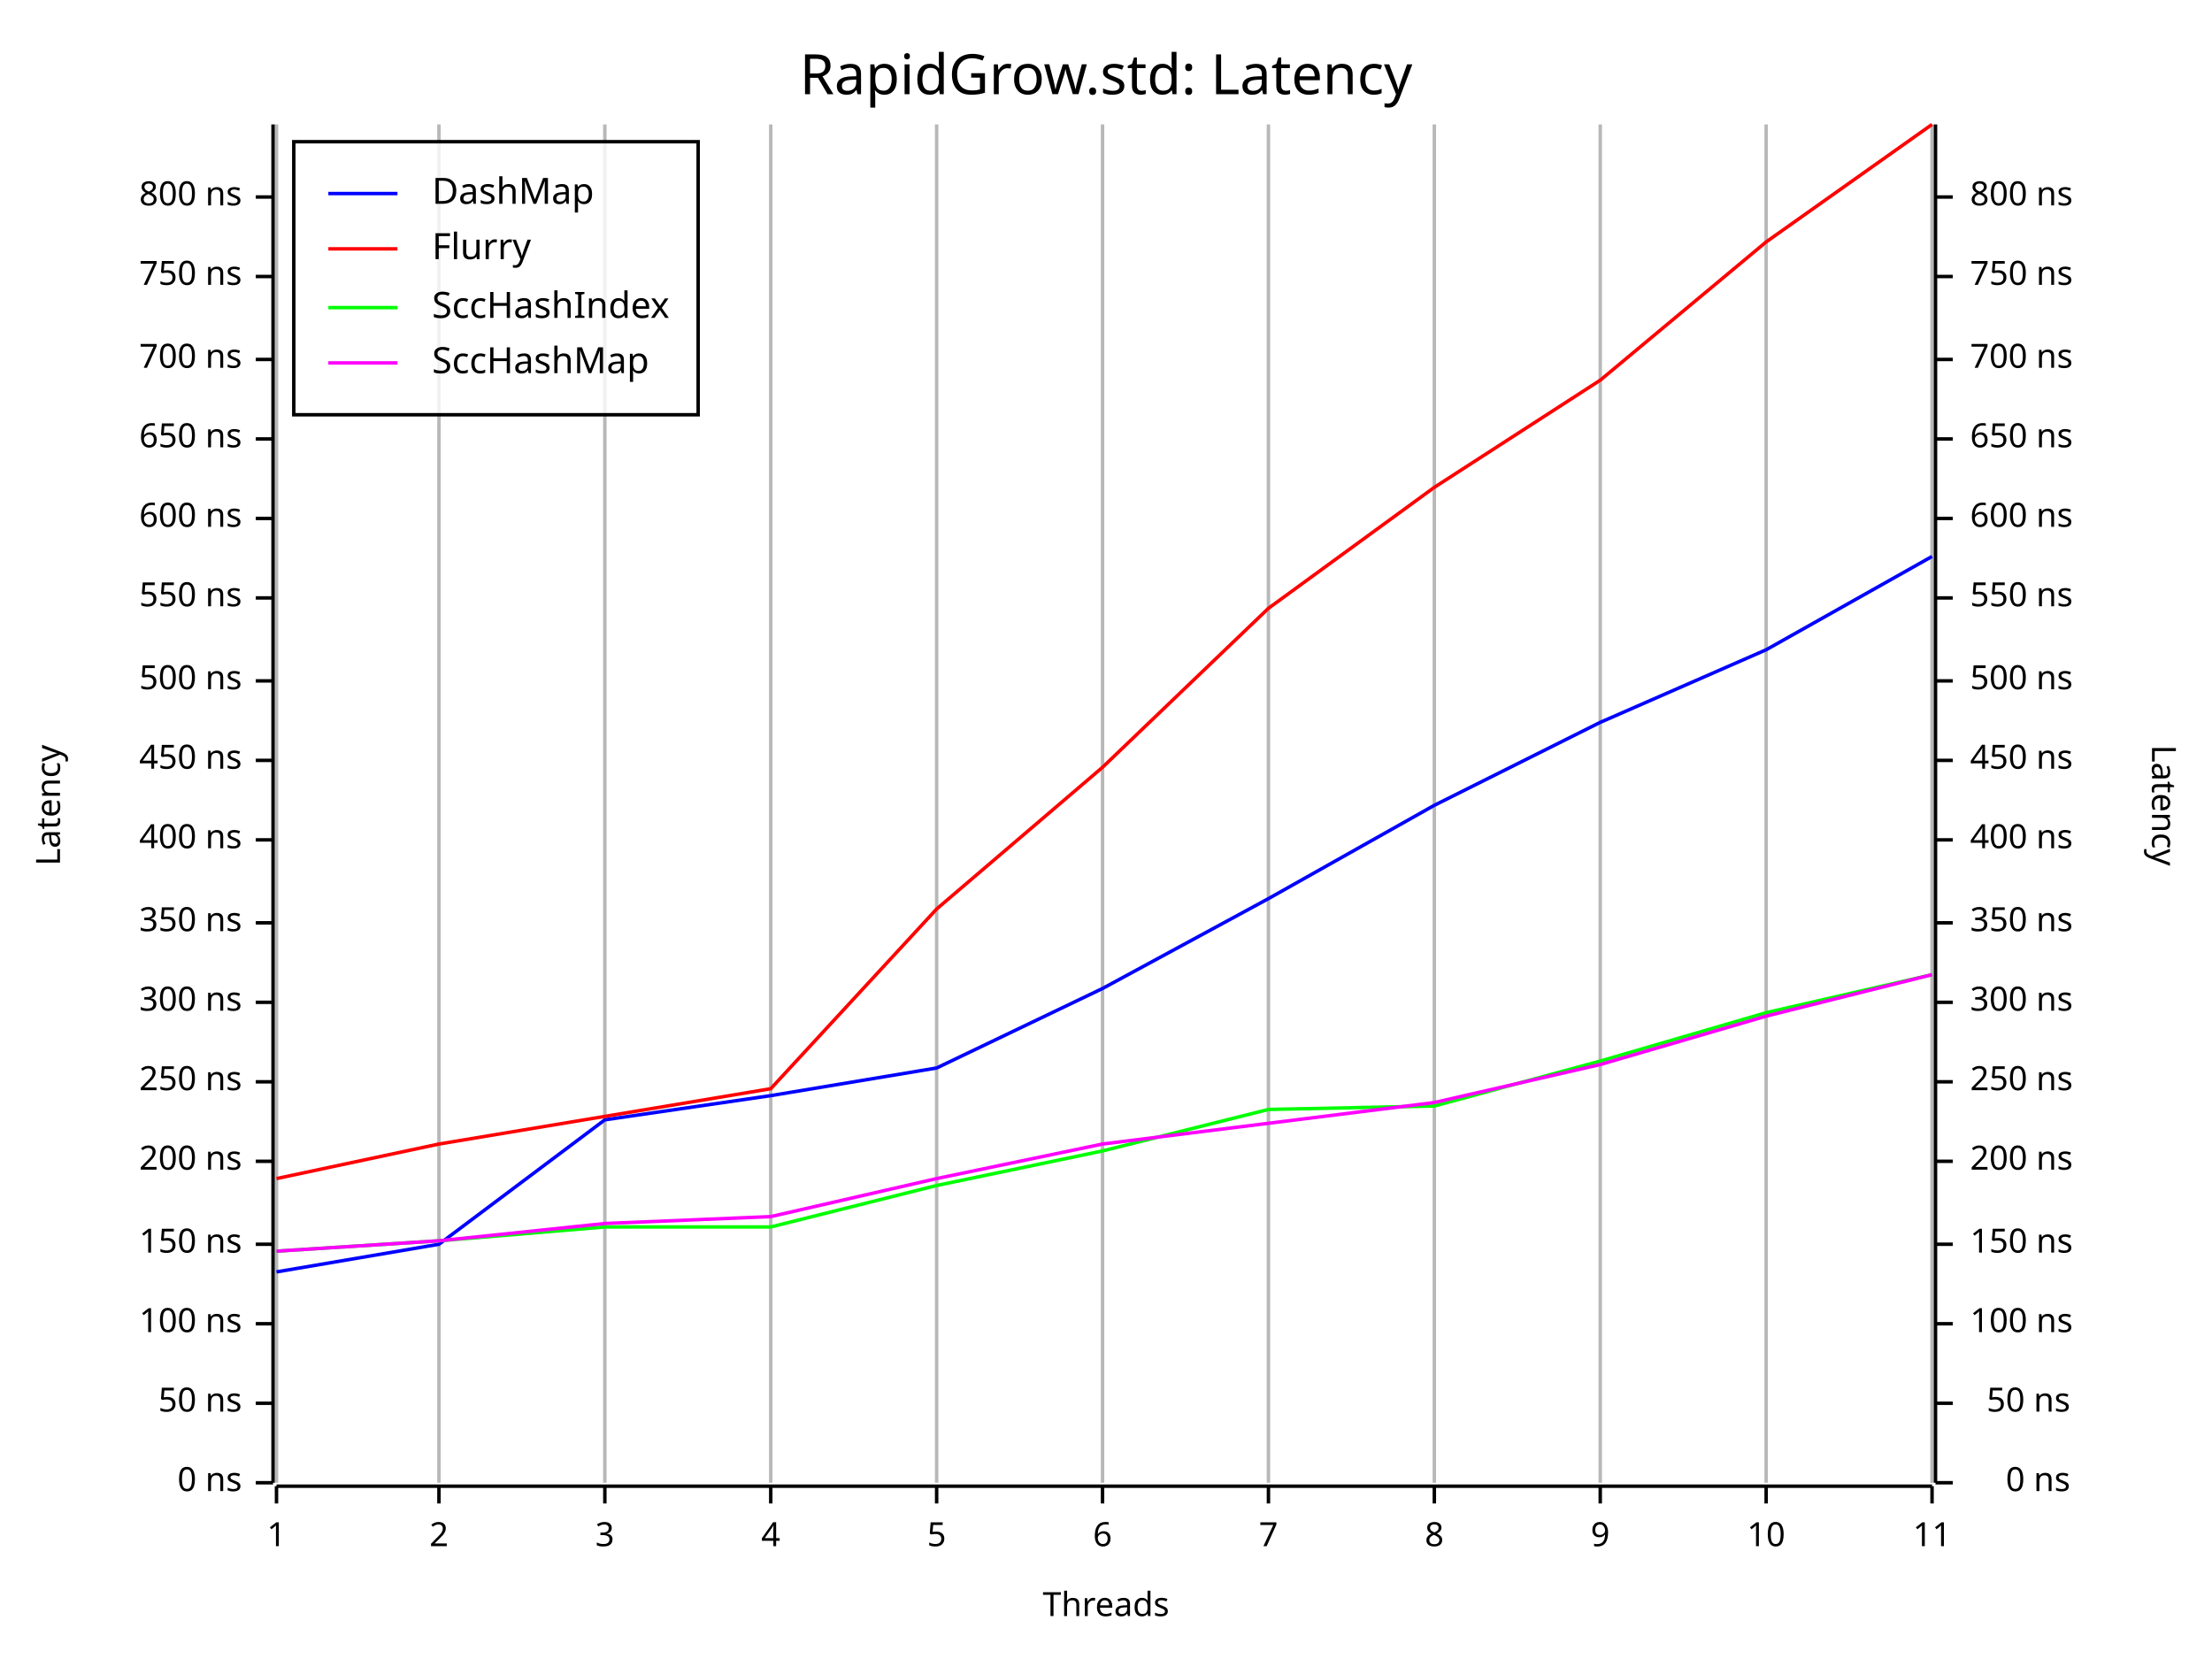
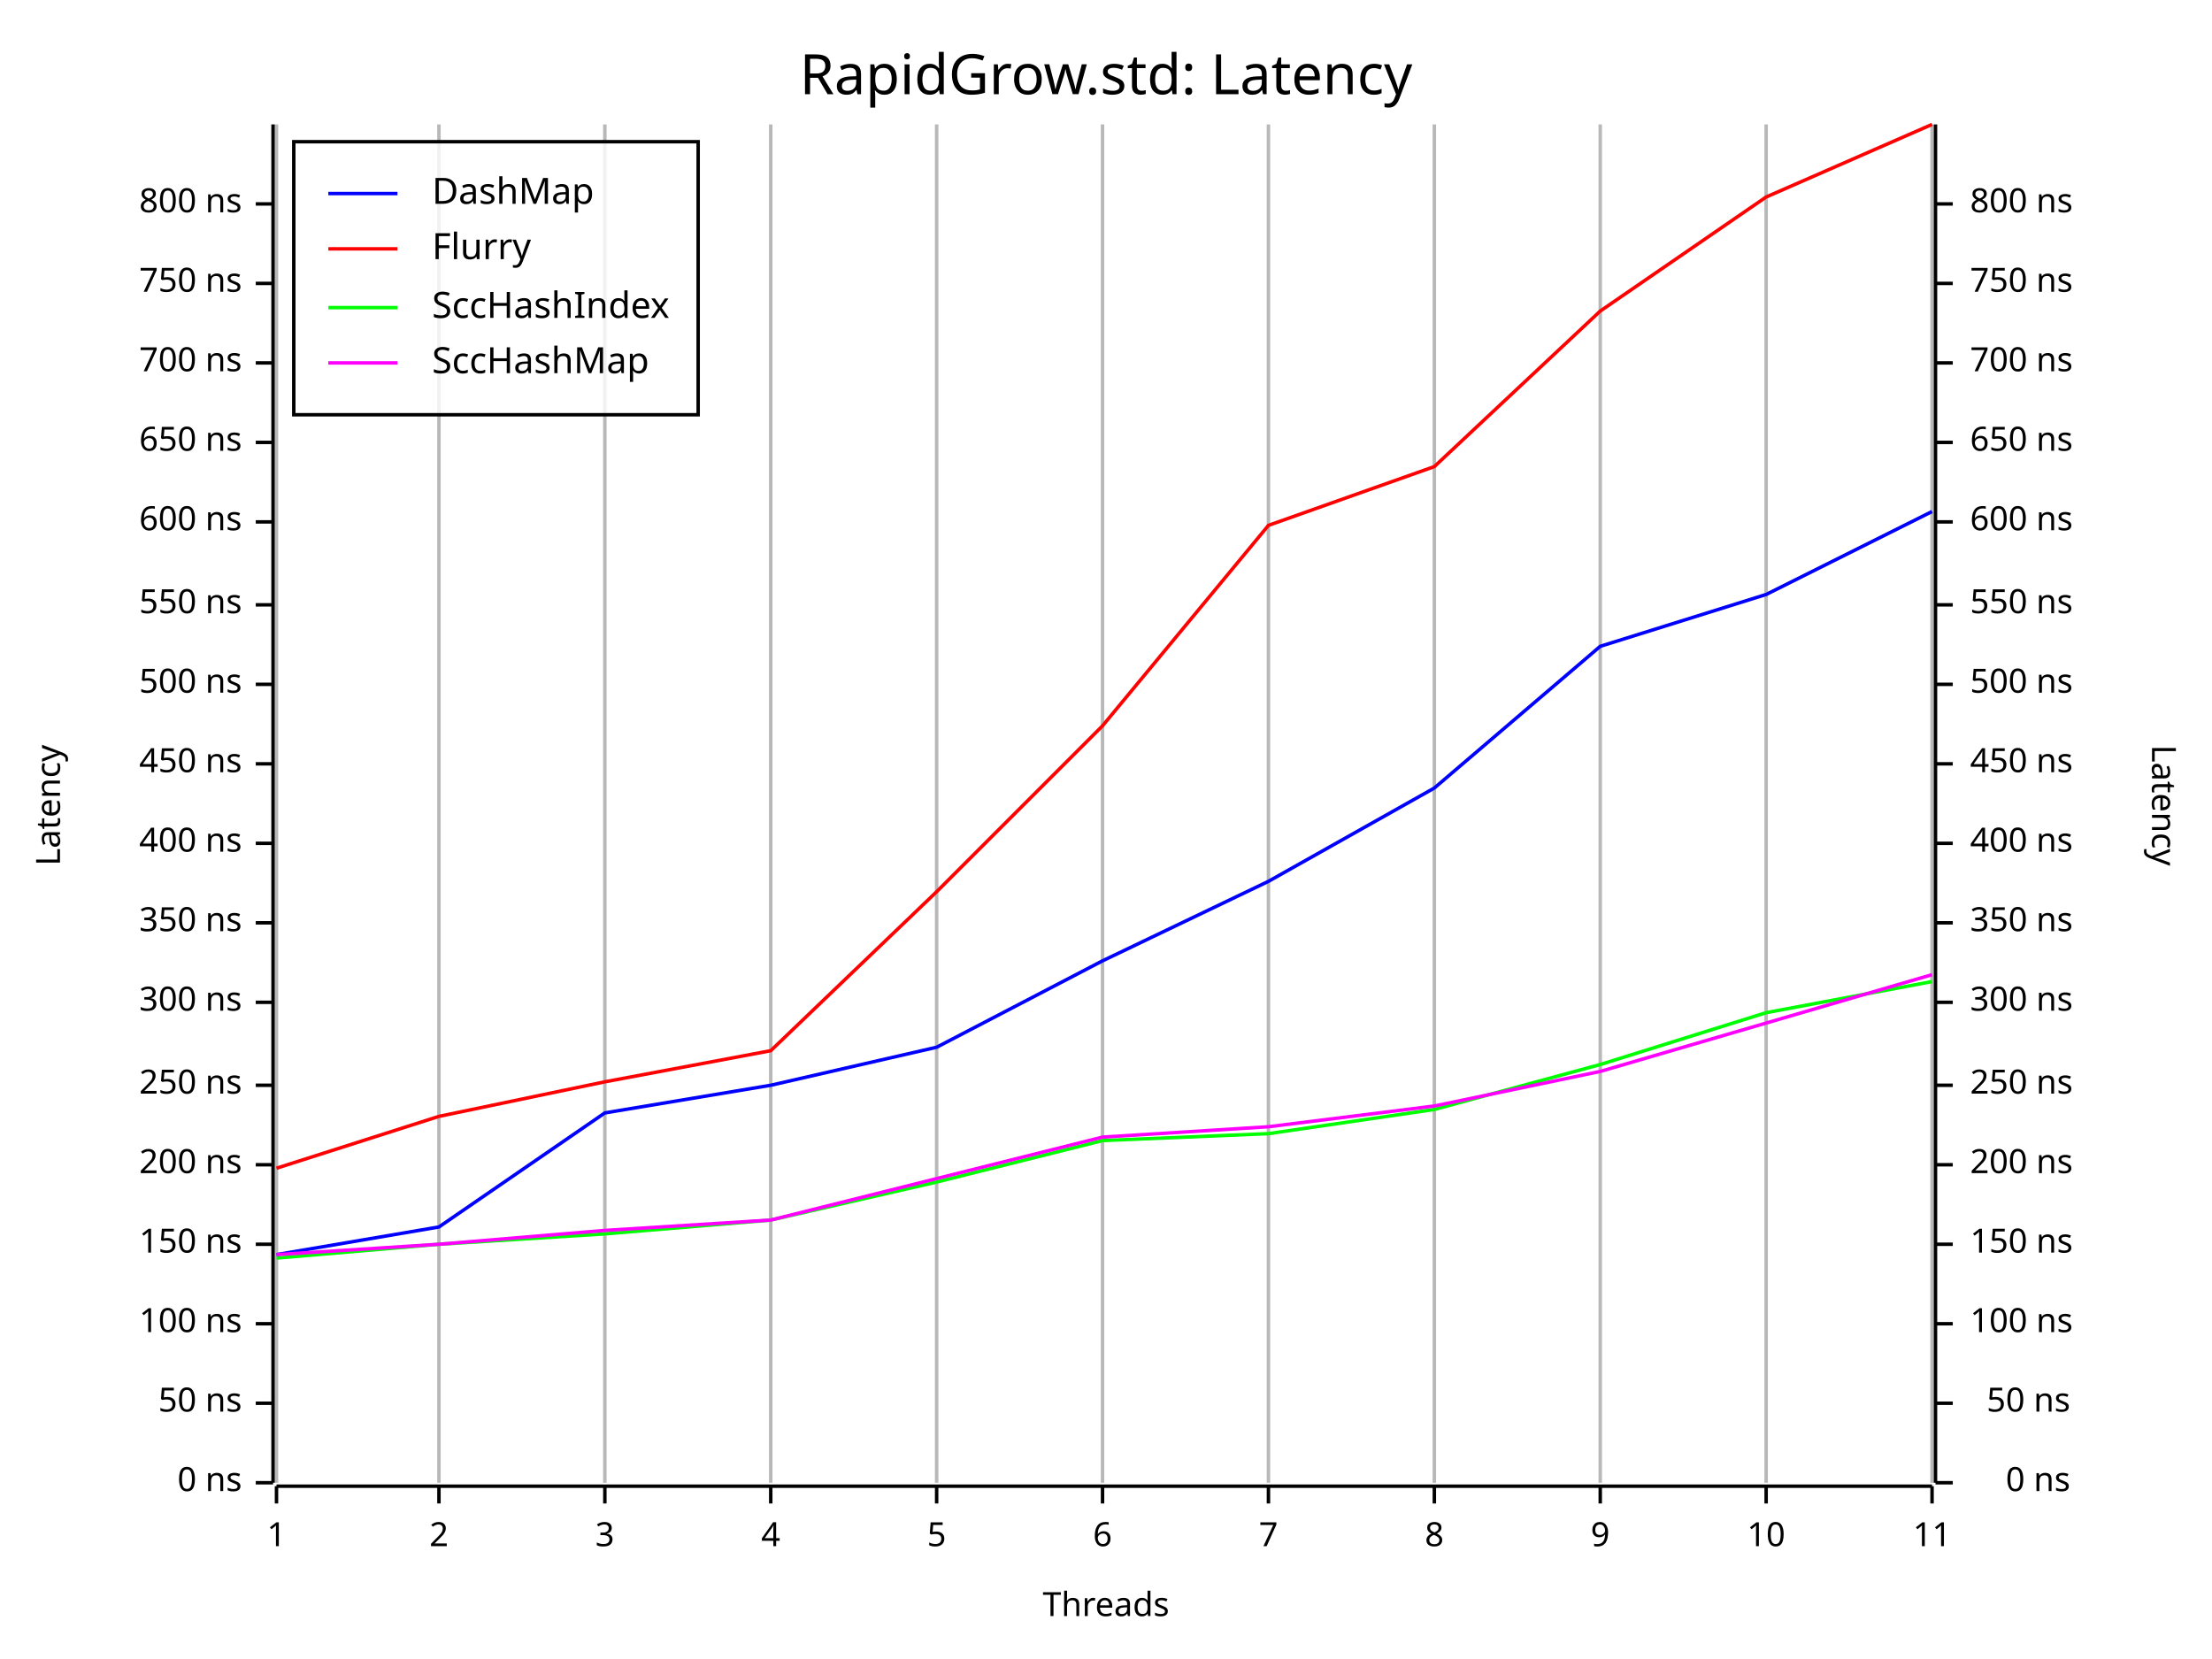
<svg xmlns="http://www.w3.org/2000/svg" width="640" height="480" viewBox="0 0 640 480">
  <rect x="0" y="0" width="640" height="480" opacity="1" fill="#FFFFFF" stroke="none" />
  <text x="320" y="15" dy="0.76em" text-anchor="middle" font-family="Fira Code" font-size="16.129" opacity="1" fill="#000000">
RapidGrow.std: Latency
</text>
  <line opacity="0.1" stroke="#000000" stroke-width="1" x1="80" y1="429" x2="80" y2="36" />
  <line opacity="0.1" stroke="#000000" stroke-width="1" x1="127" y1="429" x2="127" y2="36" />
  <line opacity="0.1" stroke="#000000" stroke-width="1" x1="175" y1="429" x2="175" y2="36" />
  <line opacity="0.1" stroke="#000000" stroke-width="1" x1="223" y1="429" x2="223" y2="36" />
  <line opacity="0.1" stroke="#000000" stroke-width="1" x1="271" y1="429" x2="271" y2="36" />
  <line opacity="0.1" stroke="#000000" stroke-width="1" x1="319" y1="429" x2="319" y2="36" />
  <line opacity="0.1" stroke="#000000" stroke-width="1" x1="367" y1="429" x2="367" y2="36" />
  <line opacity="0.1" stroke="#000000" stroke-width="1" x1="415" y1="429" x2="415" y2="36" />
  <line opacity="0.1" stroke="#000000" stroke-width="1" x1="463" y1="429" x2="463" y2="36" />
  <line opacity="0.1" stroke="#000000" stroke-width="1" x1="511" y1="429" x2="511" y2="36" />
  <line opacity="0.1" stroke="#000000" stroke-width="1" x1="559" y1="429" x2="559" y2="36" />
  <text x="10" y="233" dy="0.76em" text-anchor="middle" font-family="sans-serif" font-size="9.677" opacity="1" fill="#000000" transform="rotate(270, 10, 233)">
Latency
</text>
  <text x="320" y="470" dy="-0.5ex" text-anchor="middle" font-family="sans-serif" font-size="9.677" opacity="1" fill="#000000">
Threads
</text>
  <text x="630" y="233" dy="0.76em" text-anchor="middle" font-family="sans-serif" font-size="9.677" opacity="1" fill="#000000" transform="rotate(90, 630, 233)">
Latency
</text>
  <line opacity="0.2" stroke="#000000" stroke-width="1" x1="80" y1="429" x2="80" y2="36" />
  <line opacity="0.2" stroke="#000000" stroke-width="1" x1="127" y1="429" x2="127" y2="36" />
  <line opacity="0.2" stroke="#000000" stroke-width="1" x1="175" y1="429" x2="175" y2="36" />
  <line opacity="0.2" stroke="#000000" stroke-width="1" x1="223" y1="429" x2="223" y2="36" />
  <line opacity="0.2" stroke="#000000" stroke-width="1" x1="271" y1="429" x2="271" y2="36" />
  <line opacity="0.2" stroke="#000000" stroke-width="1" x1="319" y1="429" x2="319" y2="36" />
  <line opacity="0.2" stroke="#000000" stroke-width="1" x1="367" y1="429" x2="367" y2="36" />
  <line opacity="0.2" stroke="#000000" stroke-width="1" x1="415" y1="429" x2="415" y2="36" />
  <line opacity="0.2" stroke="#000000" stroke-width="1" x1="463" y1="429" x2="463" y2="36" />
  <line opacity="0.2" stroke="#000000" stroke-width="1" x1="511" y1="429" x2="511" y2="36" />
  <line opacity="0.2" stroke="#000000" stroke-width="1" x1="559" y1="429" x2="559" y2="36" />
  <polyline fill="none" opacity="1" stroke="#000000" stroke-width="1" points="79,36 79,429 " />
  <text x="70" y="429" dy="0.5ex" text-anchor="end" font-family="sans-serif" font-size="9.677" opacity="1" fill="#000000">
0 ns
</text>
  <polyline fill="none" opacity="1" stroke="#000000" stroke-width="1" points="74,429 79,429 " />
  <text x="70" y="406" dy="0.5ex" text-anchor="end" font-family="sans-serif" font-size="9.677" opacity="1" fill="#000000">
50 ns
</text>
  <polyline fill="none" opacity="1" stroke="#000000" stroke-width="1" points="74,406 79,406 " />
  <text x="70" y="383" dy="0.5ex" text-anchor="end" font-family="sans-serif" font-size="9.677" opacity="1" fill="#000000">
100 ns
</text>
  <polyline fill="none" opacity="1" stroke="#000000" stroke-width="1" points="74,383 79,383 " />
  <text x="70" y="360" dy="0.5ex" text-anchor="end" font-family="sans-serif" font-size="9.677" opacity="1" fill="#000000">
150 ns
</text>
  <polyline fill="none" opacity="1" stroke="#000000" stroke-width="1" points="74,360 79,360 " />
-   <text x="70" y="336" dy="0.5ex" text-anchor="end" font-family="sans-serif" font-size="9.677" opacity="1" fill="#000000">
+   <text x="70" y="337" dy="0.5ex" text-anchor="end" font-family="sans-serif" font-size="9.677" opacity="1" fill="#000000">
200 ns
</text>
-   <polyline fill="none" opacity="1" stroke="#000000" stroke-width="1" points="74,336 79,336 " />
-   <text x="70" y="313" dy="0.5ex" text-anchor="end" font-family="sans-serif" font-size="9.677" opacity="1" fill="#000000">
+   <polyline fill="none" opacity="1" stroke="#000000" stroke-width="1" points="74,337 79,337 " />
+   <text x="70" y="314" dy="0.5ex" text-anchor="end" font-family="sans-serif" font-size="9.677" opacity="1" fill="#000000">
250 ns
</text>
-   <polyline fill="none" opacity="1" stroke="#000000" stroke-width="1" points="74,313 79,313 " />
+   <polyline fill="none" opacity="1" stroke="#000000" stroke-width="1" points="74,314 79,314 " />
  <text x="70" y="290" dy="0.5ex" text-anchor="end" font-family="sans-serif" font-size="9.677" opacity="1" fill="#000000">
300 ns
</text>
  <polyline fill="none" opacity="1" stroke="#000000" stroke-width="1" points="74,290 79,290 " />
  <text x="70" y="267" dy="0.5ex" text-anchor="end" font-family="sans-serif" font-size="9.677" opacity="1" fill="#000000">
350 ns
</text>
  <polyline fill="none" opacity="1" stroke="#000000" stroke-width="1" points="74,267 79,267 " />
-   <text x="70" y="243" dy="0.5ex" text-anchor="end" font-family="sans-serif" font-size="9.677" opacity="1" fill="#000000">
+   <text x="70" y="244" dy="0.5ex" text-anchor="end" font-family="sans-serif" font-size="9.677" opacity="1" fill="#000000">
400 ns
</text>
-   <polyline fill="none" opacity="1" stroke="#000000" stroke-width="1" points="74,243 79,243 " />
-   <text x="70" y="220" dy="0.5ex" text-anchor="end" font-family="sans-serif" font-size="9.677" opacity="1" fill="#000000">
+   <polyline fill="none" opacity="1" stroke="#000000" stroke-width="1" points="74,244 79,244 " />
+   <text x="70" y="221" dy="0.5ex" text-anchor="end" font-family="sans-serif" font-size="9.677" opacity="1" fill="#000000">
450 ns
</text>
-   <polyline fill="none" opacity="1" stroke="#000000" stroke-width="1" points="74,220 79,220 " />
-   <text x="70" y="197" dy="0.5ex" text-anchor="end" font-family="sans-serif" font-size="9.677" opacity="1" fill="#000000">
+   <polyline fill="none" opacity="1" stroke="#000000" stroke-width="1" points="74,221 79,221 " />
+   <text x="70" y="198" dy="0.5ex" text-anchor="end" font-family="sans-serif" font-size="9.677" opacity="1" fill="#000000">
500 ns
</text>
-   <polyline fill="none" opacity="1" stroke="#000000" stroke-width="1" points="74,197 79,197 " />
-   <text x="70" y="173" dy="0.5ex" text-anchor="end" font-family="sans-serif" font-size="9.677" opacity="1" fill="#000000">
+   <polyline fill="none" opacity="1" stroke="#000000" stroke-width="1" points="74,198 79,198 " />
+   <text x="70" y="175" dy="0.5ex" text-anchor="end" font-family="sans-serif" font-size="9.677" opacity="1" fill="#000000">
550 ns
</text>
-   <polyline fill="none" opacity="1" stroke="#000000" stroke-width="1" points="74,173 79,173 " />
-   <text x="70" y="150" dy="0.5ex" text-anchor="end" font-family="sans-serif" font-size="9.677" opacity="1" fill="#000000">
+   <polyline fill="none" opacity="1" stroke="#000000" stroke-width="1" points="74,175 79,175 " />
+   <text x="70" y="151" dy="0.5ex" text-anchor="end" font-family="sans-serif" font-size="9.677" opacity="1" fill="#000000">
600 ns
</text>
-   <polyline fill="none" opacity="1" stroke="#000000" stroke-width="1" points="74,150 79,150 " />
-   <text x="70" y="127" dy="0.5ex" text-anchor="end" font-family="sans-serif" font-size="9.677" opacity="1" fill="#000000">
+   <polyline fill="none" opacity="1" stroke="#000000" stroke-width="1" points="74,151 79,151 " />
+   <text x="70" y="128" dy="0.5ex" text-anchor="end" font-family="sans-serif" font-size="9.677" opacity="1" fill="#000000">
650 ns
</text>
-   <polyline fill="none" opacity="1" stroke="#000000" stroke-width="1" points="74,127 79,127 " />
-   <text x="70" y="104" dy="0.5ex" text-anchor="end" font-family="sans-serif" font-size="9.677" opacity="1" fill="#000000">
+   <polyline fill="none" opacity="1" stroke="#000000" stroke-width="1" points="74,128 79,128 " />
+   <text x="70" y="105" dy="0.5ex" text-anchor="end" font-family="sans-serif" font-size="9.677" opacity="1" fill="#000000">
700 ns
</text>
-   <polyline fill="none" opacity="1" stroke="#000000" stroke-width="1" points="74,104 79,104 " />
-   <text x="70" y="80" dy="0.5ex" text-anchor="end" font-family="sans-serif" font-size="9.677" opacity="1" fill="#000000">
+   <polyline fill="none" opacity="1" stroke="#000000" stroke-width="1" points="74,105 79,105 " />
+   <text x="70" y="82" dy="0.5ex" text-anchor="end" font-family="sans-serif" font-size="9.677" opacity="1" fill="#000000">
750 ns
</text>
-   <polyline fill="none" opacity="1" stroke="#000000" stroke-width="1" points="74,80 79,80 " />
-   <text x="70" y="57" dy="0.5ex" text-anchor="end" font-family="sans-serif" font-size="9.677" opacity="1" fill="#000000">
+   <polyline fill="none" opacity="1" stroke="#000000" stroke-width="1" points="74,82 79,82 " />
+   <text x="70" y="59" dy="0.5ex" text-anchor="end" font-family="sans-serif" font-size="9.677" opacity="1" fill="#000000">
800 ns
</text>
-   <polyline fill="none" opacity="1" stroke="#000000" stroke-width="1" points="74,57 79,57 " />
+   <polyline fill="none" opacity="1" stroke="#000000" stroke-width="1" points="74,59 79,59 " />
  <polyline fill="none" opacity="1" stroke="#000000" stroke-width="1" points="80,430 559,430 " />
  <text x="80" y="440" dy="0.76em" text-anchor="middle" font-family="sans-serif" font-size="9.677" opacity="1" fill="#000000">
1
</text>
  <polyline fill="none" opacity="1" stroke="#000000" stroke-width="1" points="80,430 80,435 " />
  <text x="127" y="440" dy="0.76em" text-anchor="middle" font-family="sans-serif" font-size="9.677" opacity="1" fill="#000000">
2
</text>
  <polyline fill="none" opacity="1" stroke="#000000" stroke-width="1" points="127,430 127,435 " />
  <text x="175" y="440" dy="0.76em" text-anchor="middle" font-family="sans-serif" font-size="9.677" opacity="1" fill="#000000">
3
</text>
  <polyline fill="none" opacity="1" stroke="#000000" stroke-width="1" points="175,430 175,435 " />
  <text x="223" y="440" dy="0.76em" text-anchor="middle" font-family="sans-serif" font-size="9.677" opacity="1" fill="#000000">
4
</text>
  <polyline fill="none" opacity="1" stroke="#000000" stroke-width="1" points="223,430 223,435 " />
  <text x="271" y="440" dy="0.76em" text-anchor="middle" font-family="sans-serif" font-size="9.677" opacity="1" fill="#000000">
5
</text>
  <polyline fill="none" opacity="1" stroke="#000000" stroke-width="1" points="271,430 271,435 " />
  <text x="319" y="440" dy="0.76em" text-anchor="middle" font-family="sans-serif" font-size="9.677" opacity="1" fill="#000000">
6
</text>
  <polyline fill="none" opacity="1" stroke="#000000" stroke-width="1" points="319,430 319,435 " />
  <text x="367" y="440" dy="0.76em" text-anchor="middle" font-family="sans-serif" font-size="9.677" opacity="1" fill="#000000">
7
</text>
  <polyline fill="none" opacity="1" stroke="#000000" stroke-width="1" points="367,430 367,435 " />
  <text x="415" y="440" dy="0.76em" text-anchor="middle" font-family="sans-serif" font-size="9.677" opacity="1" fill="#000000">
8
</text>
  <polyline fill="none" opacity="1" stroke="#000000" stroke-width="1" points="415,430 415,435 " />
  <text x="463" y="440" dy="0.76em" text-anchor="middle" font-family="sans-serif" font-size="9.677" opacity="1" fill="#000000">
9
</text>
  <polyline fill="none" opacity="1" stroke="#000000" stroke-width="1" points="463,430 463,435 " />
  <text x="511" y="440" dy="0.76em" text-anchor="middle" font-family="sans-serif" font-size="9.677" opacity="1" fill="#000000">
10
</text>
  <polyline fill="none" opacity="1" stroke="#000000" stroke-width="1" points="511,430 511,435 " />
  <text x="559" y="440" dy="0.76em" text-anchor="middle" font-family="sans-serif" font-size="9.677" opacity="1" fill="#000000">
11
</text>
  <polyline fill="none" opacity="1" stroke="#000000" stroke-width="1" points="559,430 559,435 " />
  <polyline fill="none" opacity="1" stroke="#000000" stroke-width="1" points="560,36 560,429 " />
  <text x="599" y="429" dy="0.5ex" text-anchor="end" font-family="sans-serif" font-size="9.677" opacity="1" fill="#000000">
0 ns
</text>
  <polyline fill="none" opacity="1" stroke="#000000" stroke-width="1" points="560,429 565,429 " />
  <text x="599" y="406" dy="0.5ex" text-anchor="end" font-family="sans-serif" font-size="9.677" opacity="1" fill="#000000">
50 ns
</text>
  <polyline fill="none" opacity="1" stroke="#000000" stroke-width="1" points="560,406 565,406 " />
  <text x="570" y="383" dy="0.5ex" text-anchor="start" font-family="sans-serif" font-size="9.677" opacity="1" fill="#000000">
100 ns
</text>
  <polyline fill="none" opacity="1" stroke="#000000" stroke-width="1" points="560,383 565,383 " />
  <text x="570" y="360" dy="0.5ex" text-anchor="start" font-family="sans-serif" font-size="9.677" opacity="1" fill="#000000">
150 ns
</text>
  <polyline fill="none" opacity="1" stroke="#000000" stroke-width="1" points="560,360 565,360 " />
-   <text x="570" y="336" dy="0.5ex" text-anchor="start" font-family="sans-serif" font-size="9.677" opacity="1" fill="#000000">
+   <text x="570" y="337" dy="0.5ex" text-anchor="start" font-family="sans-serif" font-size="9.677" opacity="1" fill="#000000">
200 ns
</text>
-   <polyline fill="none" opacity="1" stroke="#000000" stroke-width="1" points="560,336 565,336 " />
-   <text x="570" y="313" dy="0.5ex" text-anchor="start" font-family="sans-serif" font-size="9.677" opacity="1" fill="#000000">
+   <polyline fill="none" opacity="1" stroke="#000000" stroke-width="1" points="560,337 565,337 " />
+   <text x="570" y="314" dy="0.5ex" text-anchor="start" font-family="sans-serif" font-size="9.677" opacity="1" fill="#000000">
250 ns
</text>
-   <polyline fill="none" opacity="1" stroke="#000000" stroke-width="1" points="560,313 565,313 " />
+   <polyline fill="none" opacity="1" stroke="#000000" stroke-width="1" points="560,314 565,314 " />
  <text x="570" y="290" dy="0.5ex" text-anchor="start" font-family="sans-serif" font-size="9.677" opacity="1" fill="#000000">
300 ns
</text>
  <polyline fill="none" opacity="1" stroke="#000000" stroke-width="1" points="560,290 565,290 " />
  <text x="570" y="267" dy="0.5ex" text-anchor="start" font-family="sans-serif" font-size="9.677" opacity="1" fill="#000000">
350 ns
</text>
  <polyline fill="none" opacity="1" stroke="#000000" stroke-width="1" points="560,267 565,267 " />
-   <text x="570" y="243" dy="0.5ex" text-anchor="start" font-family="sans-serif" font-size="9.677" opacity="1" fill="#000000">
+   <text x="570" y="244" dy="0.5ex" text-anchor="start" font-family="sans-serif" font-size="9.677" opacity="1" fill="#000000">
400 ns
</text>
-   <polyline fill="none" opacity="1" stroke="#000000" stroke-width="1" points="560,243 565,243 " />
-   <text x="570" y="220" dy="0.5ex" text-anchor="start" font-family="sans-serif" font-size="9.677" opacity="1" fill="#000000">
+   <polyline fill="none" opacity="1" stroke="#000000" stroke-width="1" points="560,244 565,244 " />
+   <text x="570" y="221" dy="0.5ex" text-anchor="start" font-family="sans-serif" font-size="9.677" opacity="1" fill="#000000">
450 ns
</text>
-   <polyline fill="none" opacity="1" stroke="#000000" stroke-width="1" points="560,220 565,220 " />
-   <text x="570" y="197" dy="0.5ex" text-anchor="start" font-family="sans-serif" font-size="9.677" opacity="1" fill="#000000">
+   <polyline fill="none" opacity="1" stroke="#000000" stroke-width="1" points="560,221 565,221 " />
+   <text x="570" y="198" dy="0.5ex" text-anchor="start" font-family="sans-serif" font-size="9.677" opacity="1" fill="#000000">
500 ns
</text>
-   <polyline fill="none" opacity="1" stroke="#000000" stroke-width="1" points="560,197 565,197 " />
-   <text x="570" y="173" dy="0.5ex" text-anchor="start" font-family="sans-serif" font-size="9.677" opacity="1" fill="#000000">
+   <polyline fill="none" opacity="1" stroke="#000000" stroke-width="1" points="560,198 565,198 " />
+   <text x="570" y="175" dy="0.5ex" text-anchor="start" font-family="sans-serif" font-size="9.677" opacity="1" fill="#000000">
550 ns
</text>
-   <polyline fill="none" opacity="1" stroke="#000000" stroke-width="1" points="560,173 565,173 " />
-   <text x="570" y="150" dy="0.5ex" text-anchor="start" font-family="sans-serif" font-size="9.677" opacity="1" fill="#000000">
+   <polyline fill="none" opacity="1" stroke="#000000" stroke-width="1" points="560,175 565,175 " />
+   <text x="570" y="151" dy="0.5ex" text-anchor="start" font-family="sans-serif" font-size="9.677" opacity="1" fill="#000000">
600 ns
</text>
-   <polyline fill="none" opacity="1" stroke="#000000" stroke-width="1" points="560,150 565,150 " />
-   <text x="570" y="127" dy="0.5ex" text-anchor="start" font-family="sans-serif" font-size="9.677" opacity="1" fill="#000000">
+   <polyline fill="none" opacity="1" stroke="#000000" stroke-width="1" points="560,151 565,151 " />
+   <text x="570" y="128" dy="0.5ex" text-anchor="start" font-family="sans-serif" font-size="9.677" opacity="1" fill="#000000">
650 ns
</text>
-   <polyline fill="none" opacity="1" stroke="#000000" stroke-width="1" points="560,127 565,127 " />
-   <text x="570" y="104" dy="0.5ex" text-anchor="start" font-family="sans-serif" font-size="9.677" opacity="1" fill="#000000">
+   <polyline fill="none" opacity="1" stroke="#000000" stroke-width="1" points="560,128 565,128 " />
+   <text x="570" y="105" dy="0.5ex" text-anchor="start" font-family="sans-serif" font-size="9.677" opacity="1" fill="#000000">
700 ns
</text>
-   <polyline fill="none" opacity="1" stroke="#000000" stroke-width="1" points="560,104 565,104 " />
-   <text x="570" y="80" dy="0.5ex" text-anchor="start" font-family="sans-serif" font-size="9.677" opacity="1" fill="#000000">
+   <polyline fill="none" opacity="1" stroke="#000000" stroke-width="1" points="560,105 565,105 " />
+   <text x="570" y="82" dy="0.5ex" text-anchor="start" font-family="sans-serif" font-size="9.677" opacity="1" fill="#000000">
750 ns
</text>
-   <polyline fill="none" opacity="1" stroke="#000000" stroke-width="1" points="560,80 565,80 " />
-   <text x="570" y="57" dy="0.5ex" text-anchor="start" font-family="sans-serif" font-size="9.677" opacity="1" fill="#000000">
+   <polyline fill="none" opacity="1" stroke="#000000" stroke-width="1" points="560,82 565,82 " />
+   <text x="570" y="59" dy="0.5ex" text-anchor="start" font-family="sans-serif" font-size="9.677" opacity="1" fill="#000000">
800 ns
</text>
-   <polyline fill="none" opacity="1" stroke="#000000" stroke-width="1" points="560,57 565,57 " />
-   <polyline fill="none" opacity="1" stroke="#0000FF" stroke-width="1" points="80,368 127,360 175,324 223,317 271,309 319,286 367,260 415,233 463,209 511,188 559,161 " />
-   <polyline fill="none" opacity="1" stroke="#FF0000" stroke-width="1" points="80,341 127,331 175,323 223,315 271,263 319,222 367,176 415,141 463,110 511,70 559,36 " />
-   <polyline fill="none" opacity="1" stroke="#00FF00" stroke-width="1" points="80,362 127,359 175,355 223,355 271,343 319,333 367,321 415,320 463,307 511,293 559,282 " />
-   <polyline fill="none" opacity="1" stroke="#FF00FF" stroke-width="1" points="80,362 127,359 175,354 223,352 271,341 319,331 367,325 415,319 463,308 511,294 559,282 " />
+   <polyline fill="none" opacity="1" stroke="#000000" stroke-width="1" points="560,59 565,59 " />
+   <polyline fill="none" opacity="1" stroke="#0000FF" stroke-width="1" points="80,363 127,355 175,322 223,314 271,303 319,278 367,255 415,228 463,187 511,172 559,148 " />
+   <polyline fill="none" opacity="1" stroke="#FF0000" stroke-width="1" points="80,338 127,323 175,313 223,304 271,258 319,210 367,152 415,135 463,90 511,57 559,36 " />
+   <polyline fill="none" opacity="1" stroke="#00FF00" stroke-width="1" points="80,364 127,360 175,357 223,353 271,342 319,330 367,328 415,321 463,308 511,293 559,284 " />
+   <polyline fill="none" opacity="1" stroke="#FF00FF" stroke-width="1" points="80,363 127,360 175,356 223,353 271,341 319,329 367,326 415,320 463,310 511,296 559,282 " />
  <rect x="85" y="41" width="117" height="79" opacity="0.8" fill="#FFFFFF" stroke="none" />
  <rect x="85" y="41" width="117" height="79" opacity="1" fill="none" stroke="#000000" />
  <text x="125" y="51" dy="0.76em" text-anchor="start" font-family="Fira Code" font-size="10.484" opacity="1" fill="#000000">
DashMap
</text>
  <text x="125" y="67" dy="0.76em" text-anchor="start" font-family="Fira Code" font-size="10.484" opacity="1" fill="#000000">
Flurry
</text>
  <text x="125" y="84" dy="0.76em" text-anchor="start" font-family="Fira Code" font-size="10.484" opacity="1" fill="#000000">
SccHashIndex
</text>
  <text x="125" y="100" dy="0.76em" text-anchor="start" font-family="Fira Code" font-size="10.484" opacity="1" fill="#000000">
SccHashMap
</text>
  <polyline fill="none" opacity="1" stroke="#0000FF" stroke-width="1" points="95,56 115,56 " />
  <polyline fill="none" opacity="1" stroke="#FF0000" stroke-width="1" points="95,72 115,72 " />
  <polyline fill="none" opacity="1" stroke="#00FF00" stroke-width="1" points="95,89 115,89 " />
  <polyline fill="none" opacity="1" stroke="#FF00FF" stroke-width="1" points="95,105 115,105 " />
</svg>
